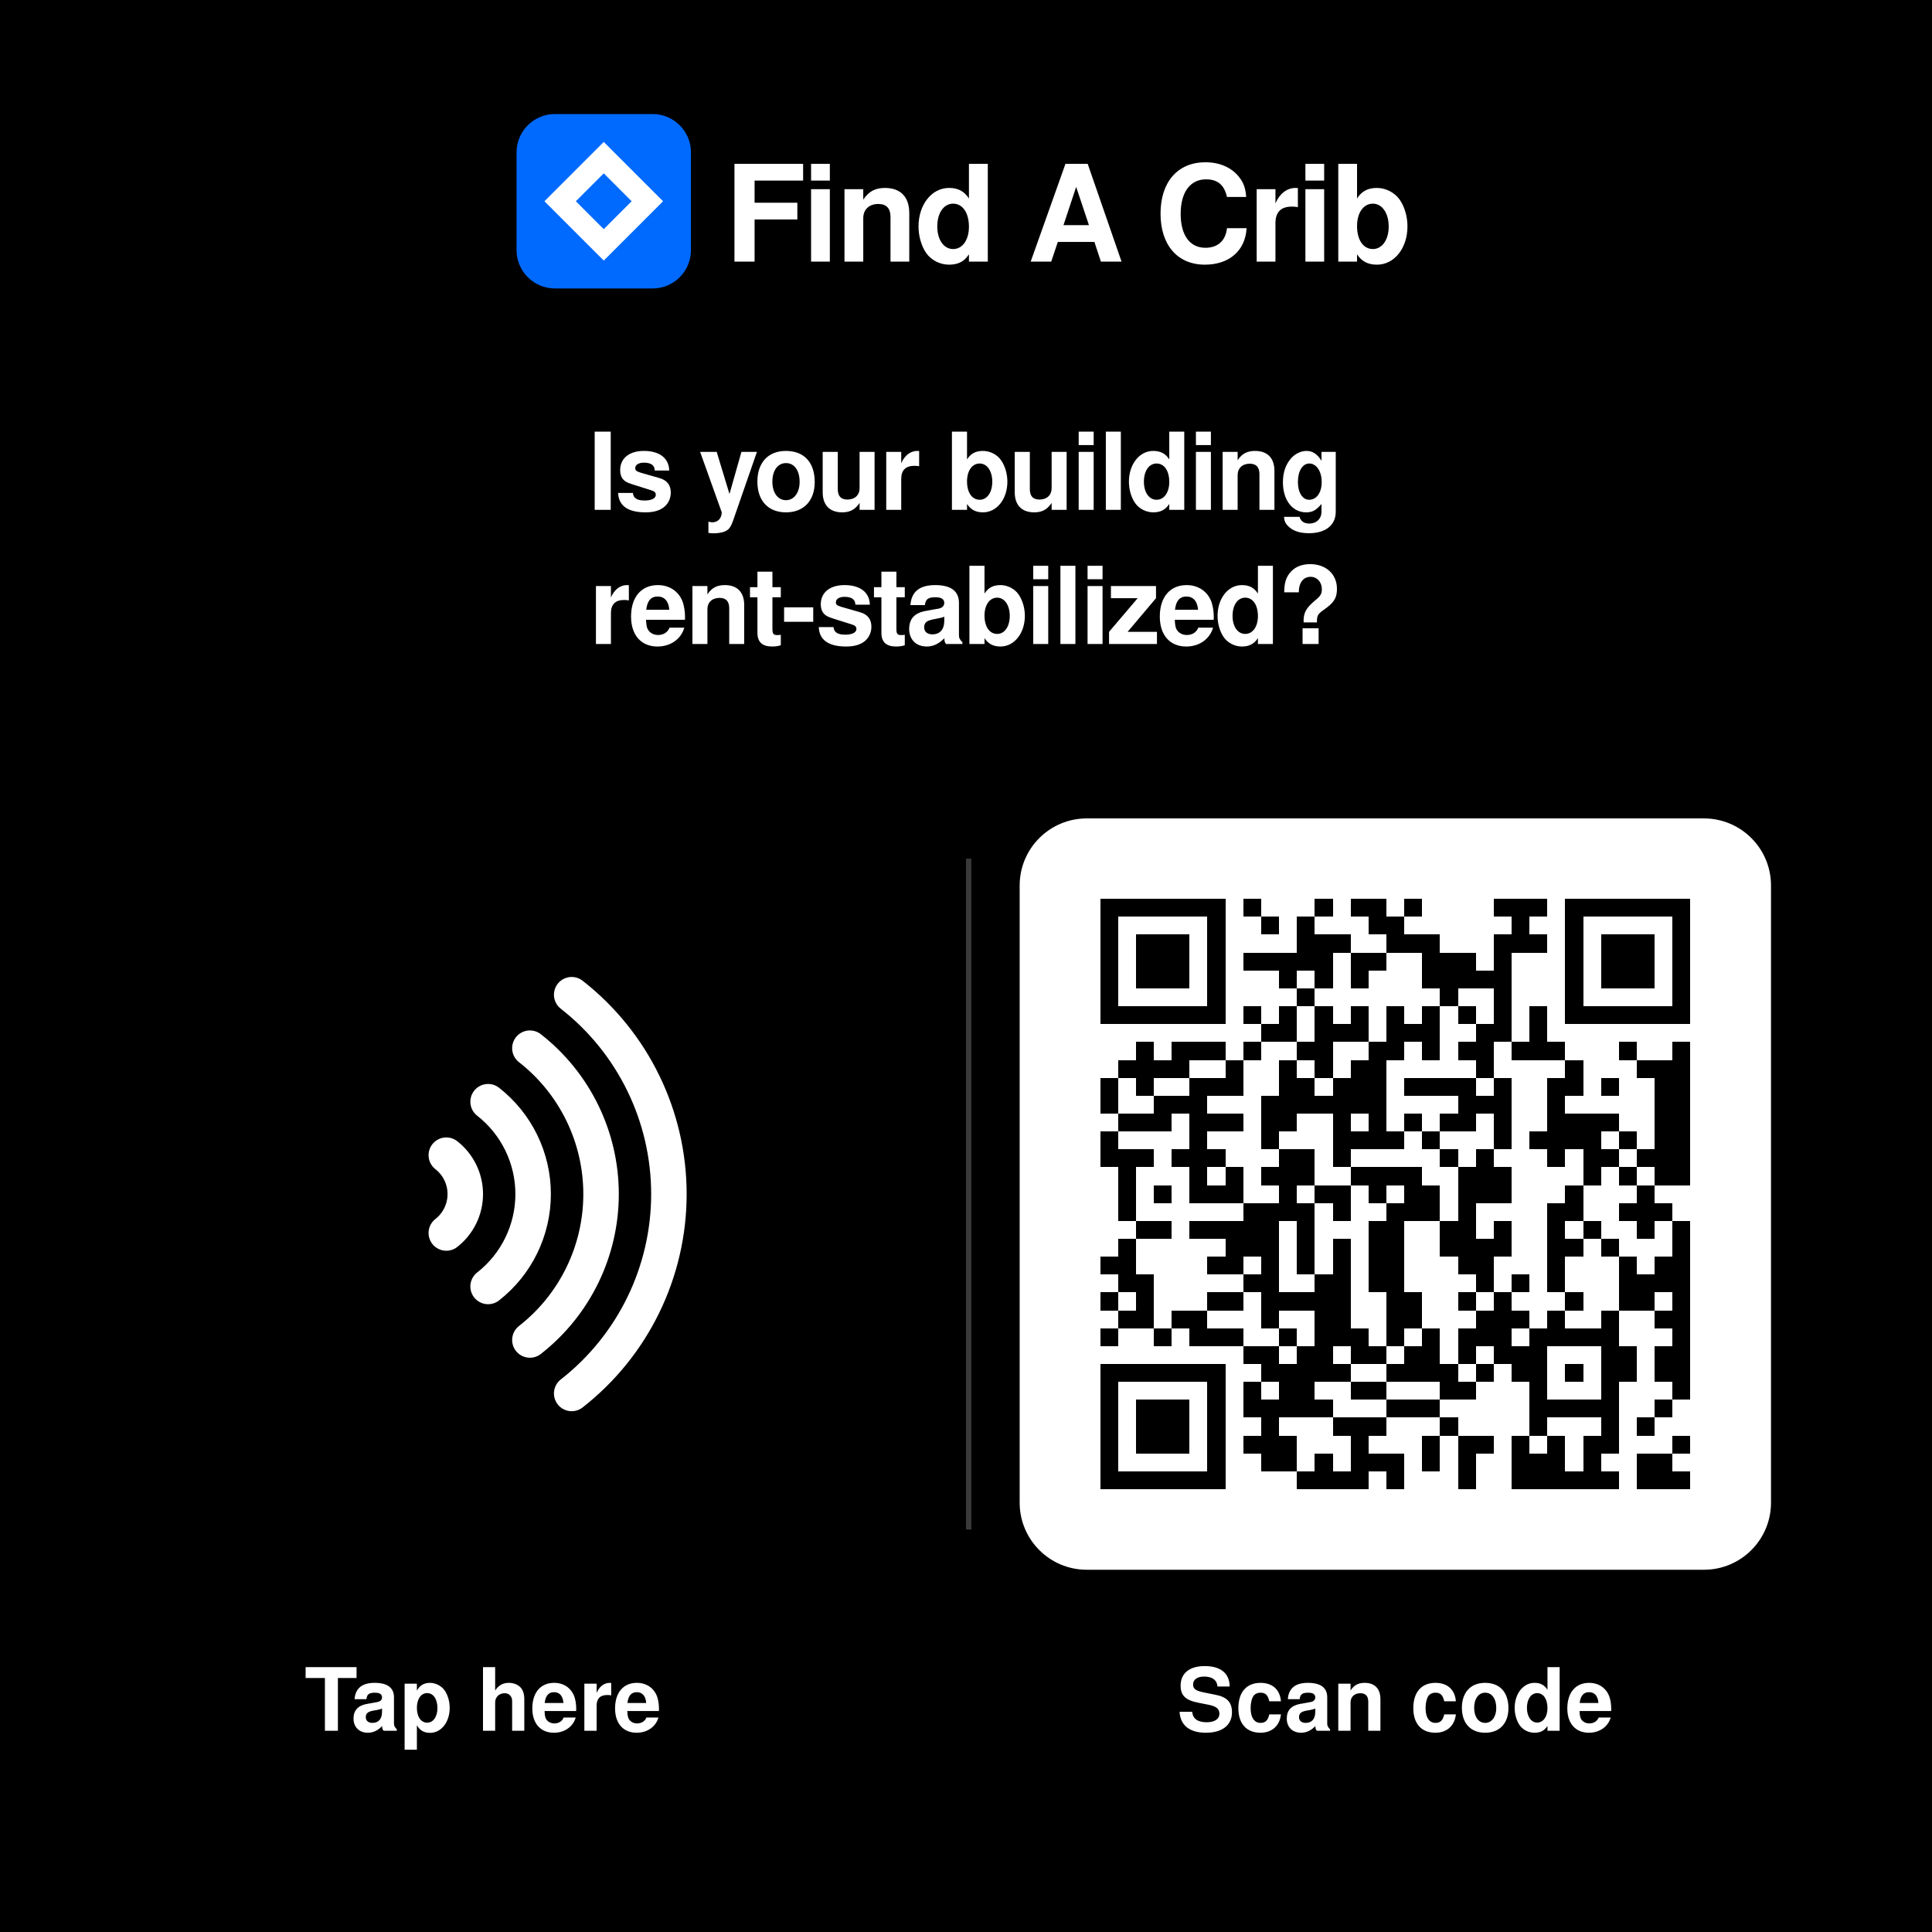
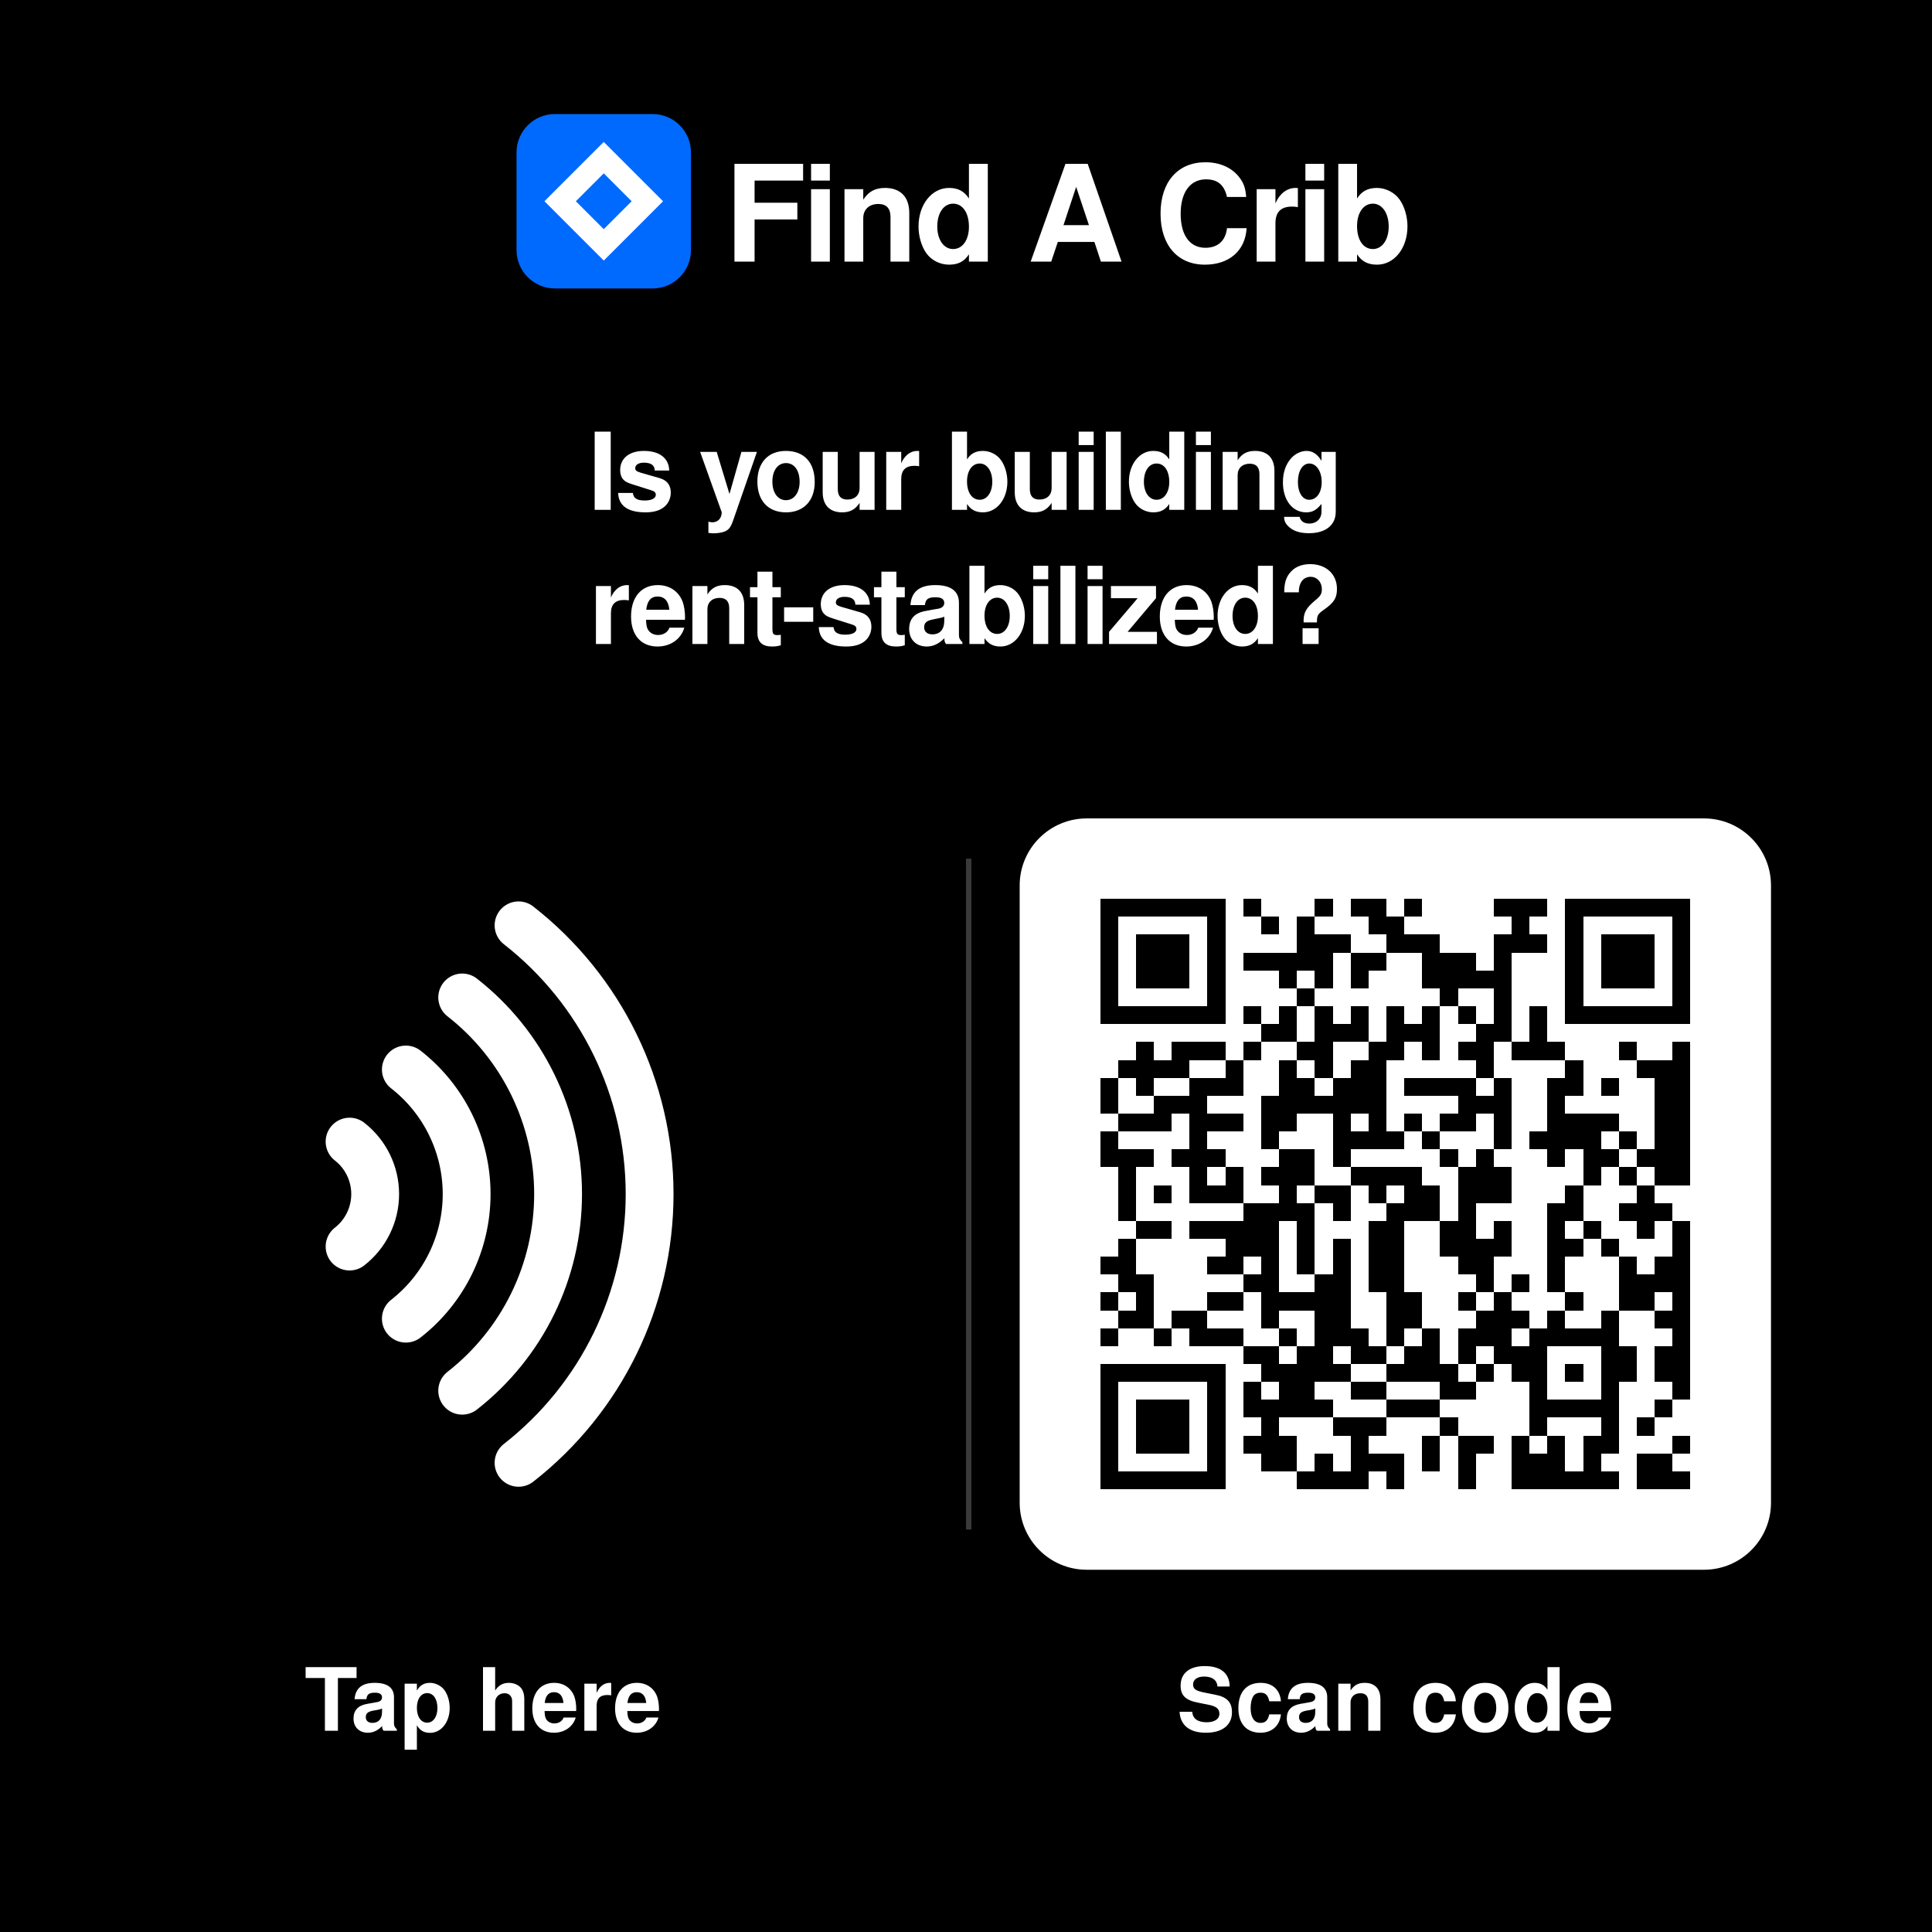
<svg xmlns="http://www.w3.org/2000/svg" width="4in" height="4in" viewBox="0 0 288.00 288.00">
  <rect x="0.00" y="0.00" width="288.00" height="288.00" rx="0.00" fill="#000000" />
  <rect x="77.00" y="17.00" width="26.00" height="26.00" rx="5.72" fill="#006AFF" />
  <path d="M90.00,21.16 L98.84,30.00 L90.00,38.84 L81.16,30.00 Z" fill="#FFFFFF" />
  <path d="M90.00,25.84 L94.16,30.00 L90.00,34.16 L85.84,30.00 Z" fill="#006AFF" />
  <text x="108.00" y="39.00" font-family="Helvetica Neue, Helvetica, Arial, sans-serif" font-size="20.00" font-weight="700" fill="#FFFFFF" text-anchor="start" letter-spacing="-0.50">Find A Crib</text>
  <text x="144.00" y="76.00" font-family="Helvetica Neue, Helvetica, Arial, sans-serif" font-size="16.00" font-weight="700" fill="#FFFFFF" text-anchor="middle" letter-spacing="-0.40">Is your building</text>
  <text x="144.00" y="96.00" font-family="Helvetica Neue, Helvetica, Arial, sans-serif" font-size="16.00" font-weight="700" fill="#FFFFFF" text-anchor="middle" letter-spacing="-0.40">rent-stabilized?</text>
-   <path d="M66.53,172.20 A7.36,7.36 0 0,1 66.53,183.80" fill="none" stroke="#FFFFFF" stroke-width="5.29" stroke-linecap="round" />
-   <path d="M72.76,164.23 A17.48,17.48 0 0,1 72.76,191.77" fill="none" stroke="#FFFFFF" stroke-width="5.29" stroke-linecap="round" />
-   <path d="M78.99,156.25 A27.60,27.60 0 0,1 78.99,199.75" fill="none" stroke="#FFFFFF" stroke-width="5.29" stroke-linecap="round" />
-   <path d="M85.22,148.28 A37.72,37.72 0 0,1 85.22,207.72" fill="none" stroke="#FFFFFF" stroke-width="5.29" stroke-linecap="round" />
+   <path d="M52.11,170.18 A9.92,9.92 0 0,1 52.11,185.82" fill="none" stroke="#FFFFFF" stroke-width="7.13" stroke-linecap="round" />
+   <path d="M60.50,159.43 A23.56,23.56 0 0,1 60.50,196.57" fill="none" stroke="#FFFFFF" stroke-width="7.13" stroke-linecap="round" />
+   <path d="M68.90,148.69 A37.20,37.20 0 0,1 68.90,207.31" fill="none" stroke="#FFFFFF" stroke-width="7.13" stroke-linecap="round" />
+   <path d="M77.30,137.94 A50.84,50.84 0 0,1 77.30,218.06" fill="none" stroke="#FFFFFF" stroke-width="7.13" stroke-linecap="round" />
  <rect x="144.00" y="128.00" width="0.80" height="100.00" rx="0.00" fill="#3A3A3A" />
  <rect x="152.00" y="122.00" width="112.00" height="112.00" rx="10.00" fill="#FFFFFF" />
  <path d="M164.000,134.000h2.667v2.667h-2.667zM166.667,134.000h2.667v2.667h-2.667zM169.333,134.000h2.667v2.667h-2.667zM172.000,134.000h2.667v2.667h-2.667zM174.667,134.000h2.667v2.667h-2.667zM177.333,134.000h2.667v2.667h-2.667zM180.000,134.000h2.667v2.667h-2.667zM185.333,134.000h2.667v2.667h-2.667zM196.000,134.000h2.667v2.667h-2.667zM201.333,134.000h2.667v2.667h-2.667zM204.000,134.000h2.667v2.667h-2.667zM209.333,134.000h2.667v2.667h-2.667zM222.667,134.000h2.667v2.667h-2.667zM225.333,134.000h2.667v2.667h-2.667zM228.000,134.000h2.667v2.667h-2.667zM233.333,134.000h2.667v2.667h-2.667zM236.000,134.000h2.667v2.667h-2.667zM238.667,134.000h2.667v2.667h-2.667zM241.333,134.000h2.667v2.667h-2.667zM244.000,134.000h2.667v2.667h-2.667zM246.667,134.000h2.667v2.667h-2.667zM249.333,134.000h2.667v2.667h-2.667zM164.000,136.667h2.667v2.667h-2.667zM180.000,136.667h2.667v2.667h-2.667zM188.000,136.667h2.667v2.667h-2.667zM193.333,136.667h2.667v2.667h-2.667zM204.000,136.667h2.667v2.667h-2.667zM206.667,136.667h2.667v2.667h-2.667zM225.333,136.667h2.667v2.667h-2.667zM233.333,136.667h2.667v2.667h-2.667zM249.333,136.667h2.667v2.667h-2.667zM164.000,139.333h2.667v2.667h-2.667zM169.333,139.333h2.667v2.667h-2.667zM172.000,139.333h2.667v2.667h-2.667zM174.667,139.333h2.667v2.667h-2.667zM180.000,139.333h2.667v2.667h-2.667zM193.333,139.333h2.667v2.667h-2.667zM196.000,139.333h2.667v2.667h-2.667zM198.667,139.333h2.667v2.667h-2.667zM206.667,139.333h2.667v2.667h-2.667zM209.333,139.333h2.667v2.667h-2.667zM212.000,139.333h2.667v2.667h-2.667zM222.667,139.333h2.667v2.667h-2.667zM225.333,139.333h2.667v2.667h-2.667zM228.000,139.333h2.667v2.667h-2.667zM233.333,139.333h2.667v2.667h-2.667zM238.667,139.333h2.667v2.667h-2.667zM241.333,139.333h2.667v2.667h-2.667zM244.000,139.333h2.667v2.667h-2.667zM249.333,139.333h2.667v2.667h-2.667zM164.000,142.000h2.667v2.667h-2.667zM169.333,142.000h2.667v2.667h-2.667zM172.000,142.000h2.667v2.667h-2.667zM174.667,142.000h2.667v2.667h-2.667zM180.000,142.000h2.667v2.667h-2.667zM185.333,142.000h2.667v2.667h-2.667zM188.000,142.000h2.667v2.667h-2.667zM190.667,142.000h2.667v2.667h-2.667zM193.333,142.000h2.667v2.667h-2.667zM196.000,142.000h2.667v2.667h-2.667zM201.333,142.000h2.667v2.667h-2.667zM204.000,142.000h2.667v2.667h-2.667zM212.000,142.000h2.667v2.667h-2.667zM214.667,142.000h2.667v2.667h-2.667zM217.333,142.000h2.667v2.667h-2.667zM222.667,142.000h2.667v2.667h-2.667zM233.333,142.000h2.667v2.667h-2.667zM238.667,142.000h2.667v2.667h-2.667zM241.333,142.000h2.667v2.667h-2.667zM244.000,142.000h2.667v2.667h-2.667zM249.333,142.000h2.667v2.667h-2.667zM164.000,144.667h2.667v2.667h-2.667zM169.333,144.667h2.667v2.667h-2.667zM172.000,144.667h2.667v2.667h-2.667zM174.667,144.667h2.667v2.667h-2.667zM180.000,144.667h2.667v2.667h-2.667zM190.667,144.667h2.667v2.667h-2.667zM196.000,144.667h2.667v2.667h-2.667zM201.333,144.667h2.667v2.667h-2.667zM212.000,144.667h2.667v2.667h-2.667zM214.667,144.667h2.667v2.667h-2.667zM217.333,144.667h2.667v2.667h-2.667zM220.000,144.667h2.667v2.667h-2.667zM222.667,144.667h2.667v2.667h-2.667zM233.333,144.667h2.667v2.667h-2.667zM238.667,144.667h2.667v2.667h-2.667zM241.333,144.667h2.667v2.667h-2.667zM244.000,144.667h2.667v2.667h-2.667zM249.333,144.667h2.667v2.667h-2.667zM164.000,147.333h2.667v2.667h-2.667zM180.000,147.333h2.667v2.667h-2.667zM193.333,147.333h2.667v2.667h-2.667zM214.667,147.333h2.667v2.667h-2.667zM222.667,147.333h2.667v2.667h-2.667zM233.333,147.333h2.667v2.667h-2.667zM249.333,147.333h2.667v2.667h-2.667zM164.000,150.000h2.667v2.667h-2.667zM166.667,150.000h2.667v2.667h-2.667zM169.333,150.000h2.667v2.667h-2.667zM172.000,150.000h2.667v2.667h-2.667zM174.667,150.000h2.667v2.667h-2.667zM177.333,150.000h2.667v2.667h-2.667zM180.000,150.000h2.667v2.667h-2.667zM185.333,150.000h2.667v2.667h-2.667zM190.667,150.000h2.667v2.667h-2.667zM196.000,150.000h2.667v2.667h-2.667zM201.333,150.000h2.667v2.667h-2.667zM206.667,150.000h2.667v2.667h-2.667zM212.000,150.000h2.667v2.667h-2.667zM217.333,150.000h2.667v2.667h-2.667zM222.667,150.000h2.667v2.667h-2.667zM228.000,150.000h2.667v2.667h-2.667zM233.333,150.000h2.667v2.667h-2.667zM236.000,150.000h2.667v2.667h-2.667zM238.667,150.000h2.667v2.667h-2.667zM241.333,150.000h2.667v2.667h-2.667zM244.000,150.000h2.667v2.667h-2.667zM246.667,150.000h2.667v2.667h-2.667zM249.333,150.000h2.667v2.667h-2.667zM188.000,152.667h2.667v2.667h-2.667zM190.667,152.667h2.667v2.667h-2.667zM196.000,152.667h2.667v2.667h-2.667zM198.667,152.667h2.667v2.667h-2.667zM201.333,152.667h2.667v2.667h-2.667zM206.667,152.667h2.667v2.667h-2.667zM209.333,152.667h2.667v2.667h-2.667zM212.000,152.667h2.667v2.667h-2.667zM220.000,152.667h2.667v2.667h-2.667zM222.667,152.667h2.667v2.667h-2.667zM228.000,152.667h2.667v2.667h-2.667zM169.333,155.333h2.667v2.667h-2.667zM174.667,155.333h2.667v2.667h-2.667zM177.333,155.333h2.667v2.667h-2.667zM180.000,155.333h2.667v2.667h-2.667zM185.333,155.333h2.667v2.667h-2.667zM193.333,155.333h2.667v2.667h-2.667zM196.000,155.333h2.667v2.667h-2.667zM204.000,155.333h2.667v2.667h-2.667zM206.667,155.333h2.667v2.667h-2.667zM212.000,155.333h2.667v2.667h-2.667zM217.333,155.333h2.667v2.667h-2.667zM220.000,155.333h2.667v2.667h-2.667zM225.333,155.333h2.667v2.667h-2.667zM228.000,155.333h2.667v2.667h-2.667zM230.667,155.333h2.667v2.667h-2.667zM241.333,155.333h2.667v2.667h-2.667zM249.333,155.333h2.667v2.667h-2.667zM166.667,158.000h2.667v2.667h-2.667zM169.333,158.000h2.667v2.667h-2.667zM172.000,158.000h2.667v2.667h-2.667zM174.667,158.000h2.667v2.667h-2.667zM182.667,158.000h2.667v2.667h-2.667zM190.667,158.000h2.667v2.667h-2.667zM196.000,158.000h2.667v2.667h-2.667zM201.333,158.000h2.667v2.667h-2.667zM204.000,158.000h2.667v2.667h-2.667zM220.000,158.000h2.667v2.667h-2.667zM233.333,158.000h2.667v2.667h-2.667zM244.000,158.000h2.667v2.667h-2.667zM246.667,158.000h2.667v2.667h-2.667zM249.333,158.000h2.667v2.667h-2.667zM164.000,160.667h2.667v2.667h-2.667zM169.333,160.667h2.667v2.667h-2.667zM177.333,160.667h2.667v2.667h-2.667zM180.000,160.667h2.667v2.667h-2.667zM182.667,160.667h2.667v2.667h-2.667zM190.667,160.667h2.667v2.667h-2.667zM193.333,160.667h2.667v2.667h-2.667zM198.667,160.667h2.667v2.667h-2.667zM201.333,160.667h2.667v2.667h-2.667zM204.000,160.667h2.667v2.667h-2.667zM209.333,160.667h2.667v2.667h-2.667zM212.000,160.667h2.667v2.667h-2.667zM214.667,160.667h2.667v2.667h-2.667zM217.333,160.667h2.667v2.667h-2.667zM222.667,160.667h2.667v2.667h-2.667zM230.667,160.667h2.667v2.667h-2.667zM233.333,160.667h2.667v2.667h-2.667zM238.667,160.667h2.667v2.667h-2.667zM246.667,160.667h2.667v2.667h-2.667zM249.333,160.667h2.667v2.667h-2.667zM164.000,163.333h2.667v2.667h-2.667zM172.000,163.333h2.667v2.667h-2.667zM174.667,163.333h2.667v2.667h-2.667zM177.333,163.333h2.667v2.667h-2.667zM188.000,163.333h2.667v2.667h-2.667zM190.667,163.333h2.667v2.667h-2.667zM193.333,163.333h2.667v2.667h-2.667zM196.000,163.333h2.667v2.667h-2.667zM198.667,163.333h2.667v2.667h-2.667zM201.333,163.333h2.667v2.667h-2.667zM204.000,163.333h2.667v2.667h-2.667zM217.333,163.333h2.667v2.667h-2.667zM220.000,163.333h2.667v2.667h-2.667zM222.667,163.333h2.667v2.667h-2.667zM230.667,163.333h2.667v2.667h-2.667zM246.667,163.333h2.667v2.667h-2.667zM249.333,163.333h2.667v2.667h-2.667zM166.667,166.000h2.667v2.667h-2.667zM169.333,166.000h2.667v2.667h-2.667zM172.000,166.000h2.667v2.667h-2.667zM177.333,166.000h2.667v2.667h-2.667zM180.000,166.000h2.667v2.667h-2.667zM182.667,166.000h2.667v2.667h-2.667zM188.000,166.000h2.667v2.667h-2.667zM190.667,166.000h2.667v2.667h-2.667zM198.667,166.000h2.667v2.667h-2.667zM204.000,166.000h2.667v2.667h-2.667zM209.333,166.000h2.667v2.667h-2.667zM214.667,166.000h2.667v2.667h-2.667zM217.333,166.000h2.667v2.667h-2.667zM222.667,166.000h2.667v2.667h-2.667zM230.667,166.000h2.667v2.667h-2.667zM233.333,166.000h2.667v2.667h-2.667zM236.000,166.000h2.667v2.667h-2.667zM238.667,166.000h2.667v2.667h-2.667zM246.667,166.000h2.667v2.667h-2.667zM249.333,166.000h2.667v2.667h-2.667zM164.000,168.667h2.667v2.667h-2.667zM177.333,168.667h2.667v2.667h-2.667zM188.000,168.667h2.667v2.667h-2.667zM198.667,168.667h2.667v2.667h-2.667zM201.333,168.667h2.667v2.667h-2.667zM204.000,168.667h2.667v2.667h-2.667zM206.667,168.667h2.667v2.667h-2.667zM212.000,168.667h2.667v2.667h-2.667zM222.667,168.667h2.667v2.667h-2.667zM228.000,168.667h2.667v2.667h-2.667zM230.667,168.667h2.667v2.667h-2.667zM233.333,168.667h2.667v2.667h-2.667zM236.000,168.667h2.667v2.667h-2.667zM241.333,168.667h2.667v2.667h-2.667zM246.667,168.667h2.667v2.667h-2.667zM249.333,168.667h2.667v2.667h-2.667zM164.000,171.333h2.667v2.667h-2.667zM166.667,171.333h2.667v2.667h-2.667zM169.333,171.333h2.667v2.667h-2.667zM174.667,171.333h2.667v2.667h-2.667zM177.333,171.333h2.667v2.667h-2.667zM180.000,171.333h2.667v2.667h-2.667zM190.667,171.333h2.667v2.667h-2.667zM193.333,171.333h2.667v2.667h-2.667zM198.667,171.333h2.667v2.667h-2.667zM214.667,171.333h2.667v2.667h-2.667zM220.000,171.333h2.667v2.667h-2.667zM230.667,171.333h2.667v2.667h-2.667zM236.000,171.333h2.667v2.667h-2.667zM238.667,171.333h2.667v2.667h-2.667zM244.000,171.333h2.667v2.667h-2.667zM246.667,171.333h2.667v2.667h-2.667zM249.333,171.333h2.667v2.667h-2.667zM166.667,174.000h2.667v2.667h-2.667zM177.333,174.000h2.667v2.667h-2.667zM182.667,174.000h2.667v2.667h-2.667zM188.000,174.000h2.667v2.667h-2.667zM190.667,174.000h2.667v2.667h-2.667zM193.333,174.000h2.667v2.667h-2.667zM201.333,174.000h2.667v2.667h-2.667zM204.000,174.000h2.667v2.667h-2.667zM206.667,174.000h2.667v2.667h-2.667zM209.333,174.000h2.667v2.667h-2.667zM217.333,174.000h2.667v2.667h-2.667zM220.000,174.000h2.667v2.667h-2.667zM222.667,174.000h2.667v2.667h-2.667zM236.000,174.000h2.667v2.667h-2.667zM241.333,174.000h2.667v2.667h-2.667zM246.667,174.000h2.667v2.667h-2.667zM249.333,174.000h2.667v2.667h-2.667zM166.667,176.667h2.667v2.667h-2.667zM172.000,176.667h2.667v2.667h-2.667zM177.333,176.667h2.667v2.667h-2.667zM180.000,176.667h2.667v2.667h-2.667zM182.667,176.667h2.667v2.667h-2.667zM190.667,176.667h2.667v2.667h-2.667zM196.000,176.667h2.667v2.667h-2.667zM198.667,176.667h2.667v2.667h-2.667zM204.000,176.667h2.667v2.667h-2.667zM209.333,176.667h2.667v2.667h-2.667zM212.000,176.667h2.667v2.667h-2.667zM217.333,176.667h2.667v2.667h-2.667zM220.000,176.667h2.667v2.667h-2.667zM222.667,176.667h2.667v2.667h-2.667zM233.333,176.667h2.667v2.667h-2.667zM244.000,176.667h2.667v2.667h-2.667zM166.667,179.333h2.667v2.667h-2.667zM185.333,179.333h2.667v2.667h-2.667zM188.000,179.333h2.667v2.667h-2.667zM190.667,179.333h2.667v2.667h-2.667zM193.333,179.333h2.667v2.667h-2.667zM198.667,179.333h2.667v2.667h-2.667zM206.667,179.333h2.667v2.667h-2.667zM209.333,179.333h2.667v2.667h-2.667zM212.000,179.333h2.667v2.667h-2.667zM217.333,179.333h2.667v2.667h-2.667zM230.667,179.333h2.667v2.667h-2.667zM233.333,179.333h2.667v2.667h-2.667zM241.333,179.333h2.667v2.667h-2.667zM244.000,179.333h2.667v2.667h-2.667zM246.667,179.333h2.667v2.667h-2.667zM169.333,182.000h2.667v2.667h-2.667zM172.000,182.000h2.667v2.667h-2.667zM177.333,182.000h2.667v2.667h-2.667zM180.000,182.000h2.667v2.667h-2.667zM182.667,182.000h2.667v2.667h-2.667zM185.333,182.000h2.667v2.667h-2.667zM188.000,182.000h2.667v2.667h-2.667zM193.333,182.000h2.667v2.667h-2.667zM204.000,182.000h2.667v2.667h-2.667zM206.667,182.000h2.667v2.667h-2.667zM214.667,182.000h2.667v2.667h-2.667zM217.333,182.000h2.667v2.667h-2.667zM222.667,182.000h2.667v2.667h-2.667zM230.667,182.000h2.667v2.667h-2.667zM236.000,182.000h2.667v2.667h-2.667zM244.000,182.000h2.667v2.667h-2.667zM249.333,182.000h2.667v2.667h-2.667zM166.667,184.667h2.667v2.667h-2.667zM182.667,184.667h2.667v2.667h-2.667zM185.333,184.667h2.667v2.667h-2.667zM188.000,184.667h2.667v2.667h-2.667zM193.333,184.667h2.667v2.667h-2.667zM198.667,184.667h2.667v2.667h-2.667zM204.000,184.667h2.667v2.667h-2.667zM206.667,184.667h2.667v2.667h-2.667zM214.667,184.667h2.667v2.667h-2.667zM217.333,184.667h2.667v2.667h-2.667zM220.000,184.667h2.667v2.667h-2.667zM222.667,184.667h2.667v2.667h-2.667zM230.667,184.667h2.667v2.667h-2.667zM233.333,184.667h2.667v2.667h-2.667zM238.667,184.667h2.667v2.667h-2.667zM249.333,184.667h2.667v2.667h-2.667zM164.000,187.333h2.667v2.667h-2.667zM166.667,187.333h2.667v2.667h-2.667zM180.000,187.333h2.667v2.667h-2.667zM182.667,187.333h2.667v2.667h-2.667zM188.000,187.333h2.667v2.667h-2.667zM193.333,187.333h2.667v2.667h-2.667zM198.667,187.333h2.667v2.667h-2.667zM204.000,187.333h2.667v2.667h-2.667zM206.667,187.333h2.667v2.667h-2.667zM217.333,187.333h2.667v2.667h-2.667zM220.000,187.333h2.667v2.667h-2.667zM230.667,187.333h2.667v2.667h-2.667zM241.333,187.333h2.667v2.667h-2.667zM246.667,187.333h2.667v2.667h-2.667zM249.333,187.333h2.667v2.667h-2.667zM166.667,190.000h2.667v2.667h-2.667zM169.333,190.000h2.667v2.667h-2.667zM185.333,190.000h2.667v2.667h-2.667zM188.000,190.000h2.667v2.667h-2.667zM196.000,190.000h2.667v2.667h-2.667zM198.667,190.000h2.667v2.667h-2.667zM204.000,190.000h2.667v2.667h-2.667zM206.667,190.000h2.667v2.667h-2.667zM220.000,190.000h2.667v2.667h-2.667zM225.333,190.000h2.667v2.667h-2.667zM230.667,190.000h2.667v2.667h-2.667zM241.333,190.000h2.667v2.667h-2.667zM244.000,190.000h2.667v2.667h-2.667zM246.667,190.000h2.667v2.667h-2.667zM249.333,190.000h2.667v2.667h-2.667zM164.000,192.667h2.667v2.667h-2.667zM169.333,192.667h2.667v2.667h-2.667zM180.000,192.667h2.667v2.667h-2.667zM182.667,192.667h2.667v2.667h-2.667zM188.000,192.667h2.667v2.667h-2.667zM190.667,192.667h2.667v2.667h-2.667zM193.333,192.667h2.667v2.667h-2.667zM196.000,192.667h2.667v2.667h-2.667zM198.667,192.667h2.667v2.667h-2.667zM206.667,192.667h2.667v2.667h-2.667zM209.333,192.667h2.667v2.667h-2.667zM217.333,192.667h2.667v2.667h-2.667zM222.667,192.667h2.667v2.667h-2.667zM233.333,192.667h2.667v2.667h-2.667zM241.333,192.667h2.667v2.667h-2.667zM244.000,192.667h2.667v2.667h-2.667zM249.333,192.667h2.667v2.667h-2.667zM166.667,195.333h2.667v2.667h-2.667zM169.333,195.333h2.667v2.667h-2.667zM174.667,195.333h2.667v2.667h-2.667zM177.333,195.333h2.667v2.667h-2.667zM188.000,195.333h2.667v2.667h-2.667zM196.000,195.333h2.667v2.667h-2.667zM198.667,195.333h2.667v2.667h-2.667zM206.667,195.333h2.667v2.667h-2.667zM209.333,195.333h2.667v2.667h-2.667zM220.000,195.333h2.667v2.667h-2.667zM222.667,195.333h2.667v2.667h-2.667zM225.333,195.333h2.667v2.667h-2.667zM230.667,195.333h2.667v2.667h-2.667zM238.667,195.333h2.667v2.667h-2.667zM246.667,195.333h2.667v2.667h-2.667zM249.333,195.333h2.667v2.667h-2.667zM164.000,198.000h2.667v2.667h-2.667zM172.000,198.000h2.667v2.667h-2.667zM177.333,198.000h2.667v2.667h-2.667zM180.000,198.000h2.667v2.667h-2.667zM182.667,198.000h2.667v2.667h-2.667zM190.667,198.000h2.667v2.667h-2.667zM196.000,198.000h2.667v2.667h-2.667zM198.667,198.000h2.667v2.667h-2.667zM201.333,198.000h2.667v2.667h-2.667zM206.667,198.000h2.667v2.667h-2.667zM212.000,198.000h2.667v2.667h-2.667zM217.333,198.000h2.667v2.667h-2.667zM220.000,198.000h2.667v2.667h-2.667zM222.667,198.000h2.667v2.667h-2.667zM228.000,198.000h2.667v2.667h-2.667zM230.667,198.000h2.667v2.667h-2.667zM233.333,198.000h2.667v2.667h-2.667zM236.000,198.000h2.667v2.667h-2.667zM238.667,198.000h2.667v2.667h-2.667zM249.333,198.000h2.667v2.667h-2.667zM185.333,200.667h2.667v2.667h-2.667zM188.000,200.667h2.667v2.667h-2.667zM193.333,200.667h2.667v2.667h-2.667zM196.000,200.667h2.667v2.667h-2.667zM201.333,200.667h2.667v2.667h-2.667zM204.000,200.667h2.667v2.667h-2.667zM209.333,200.667h2.667v2.667h-2.667zM212.000,200.667h2.667v2.667h-2.667zM217.333,200.667h2.667v2.667h-2.667zM222.667,200.667h2.667v2.667h-2.667zM225.333,200.667h2.667v2.667h-2.667zM228.000,200.667h2.667v2.667h-2.667zM238.667,200.667h2.667v2.667h-2.667zM241.333,200.667h2.667v2.667h-2.667zM246.667,200.667h2.667v2.667h-2.667zM249.333,200.667h2.667v2.667h-2.667zM164.000,203.333h2.667v2.667h-2.667zM166.667,203.333h2.667v2.667h-2.667zM169.333,203.333h2.667v2.667h-2.667zM172.000,203.333h2.667v2.667h-2.667zM174.667,203.333h2.667v2.667h-2.667zM177.333,203.333h2.667v2.667h-2.667zM180.000,203.333h2.667v2.667h-2.667zM188.000,203.333h2.667v2.667h-2.667zM190.667,203.333h2.667v2.667h-2.667zM193.333,203.333h2.667v2.667h-2.667zM196.000,203.333h2.667v2.667h-2.667zM198.667,203.333h2.667v2.667h-2.667zM206.667,203.333h2.667v2.667h-2.667zM209.333,203.333h2.667v2.667h-2.667zM212.000,203.333h2.667v2.667h-2.667zM214.667,203.333h2.667v2.667h-2.667zM220.000,203.333h2.667v2.667h-2.667zM225.333,203.333h2.667v2.667h-2.667zM228.000,203.333h2.667v2.667h-2.667zM233.333,203.333h2.667v2.667h-2.667zM238.667,203.333h2.667v2.667h-2.667zM241.333,203.333h2.667v2.667h-2.667zM246.667,203.333h2.667v2.667h-2.667zM249.333,203.333h2.667v2.667h-2.667zM164.000,206.000h2.667v2.667h-2.667zM180.000,206.000h2.667v2.667h-2.667zM185.333,206.000h2.667v2.667h-2.667zM190.667,206.000h2.667v2.667h-2.667zM193.333,206.000h2.667v2.667h-2.667zM201.333,206.000h2.667v2.667h-2.667zM204.000,206.000h2.667v2.667h-2.667zM214.667,206.000h2.667v2.667h-2.667zM217.333,206.000h2.667v2.667h-2.667zM228.000,206.000h2.667v2.667h-2.667zM238.667,206.000h2.667v2.667h-2.667zM249.333,206.000h2.667v2.667h-2.667zM164.000,208.667h2.667v2.667h-2.667zM169.333,208.667h2.667v2.667h-2.667zM172.000,208.667h2.667v2.667h-2.667zM174.667,208.667h2.667v2.667h-2.667zM180.000,208.667h2.667v2.667h-2.667zM185.333,208.667h2.667v2.667h-2.667zM188.000,208.667h2.667v2.667h-2.667zM190.667,208.667h2.667v2.667h-2.667zM193.333,208.667h2.667v2.667h-2.667zM196.000,208.667h2.667v2.667h-2.667zM206.667,208.667h2.667v2.667h-2.667zM209.333,208.667h2.667v2.667h-2.667zM212.000,208.667h2.667v2.667h-2.667zM228.000,208.667h2.667v2.667h-2.667zM230.667,208.667h2.667v2.667h-2.667zM233.333,208.667h2.667v2.667h-2.667zM236.000,208.667h2.667v2.667h-2.667zM238.667,208.667h2.667v2.667h-2.667zM246.667,208.667h2.667v2.667h-2.667zM164.000,211.333h2.667v2.667h-2.667zM169.333,211.333h2.667v2.667h-2.667zM172.000,211.333h2.667v2.667h-2.667zM174.667,211.333h2.667v2.667h-2.667zM180.000,211.333h2.667v2.667h-2.667zM188.000,211.333h2.667v2.667h-2.667zM198.667,211.333h2.667v2.667h-2.667zM201.333,211.333h2.667v2.667h-2.667zM204.000,211.333h2.667v2.667h-2.667zM214.667,211.333h2.667v2.667h-2.667zM228.000,211.333h2.667v2.667h-2.667zM238.667,211.333h2.667v2.667h-2.667zM244.000,211.333h2.667v2.667h-2.667zM164.000,214.000h2.667v2.667h-2.667zM169.333,214.000h2.667v2.667h-2.667zM172.000,214.000h2.667v2.667h-2.667zM174.667,214.000h2.667v2.667h-2.667zM180.000,214.000h2.667v2.667h-2.667zM185.333,214.000h2.667v2.667h-2.667zM188.000,214.000h2.667v2.667h-2.667zM190.667,214.000h2.667v2.667h-2.667zM201.333,214.000h2.667v2.667h-2.667zM212.000,214.000h2.667v2.667h-2.667zM217.333,214.000h2.667v2.667h-2.667zM220.000,214.000h2.667v2.667h-2.667zM225.333,214.000h2.667v2.667h-2.667zM230.667,214.000h2.667v2.667h-2.667zM236.000,214.000h2.667v2.667h-2.667zM238.667,214.000h2.667v2.667h-2.667zM249.333,214.000h2.667v2.667h-2.667zM164.000,216.667h2.667v2.667h-2.667zM180.000,216.667h2.667v2.667h-2.667zM188.000,216.667h2.667v2.667h-2.667zM190.667,216.667h2.667v2.667h-2.667zM196.000,216.667h2.667v2.667h-2.667zM201.333,216.667h2.667v2.667h-2.667zM204.000,216.667h2.667v2.667h-2.667zM206.667,216.667h2.667v2.667h-2.667zM212.000,216.667h2.667v2.667h-2.667zM217.333,216.667h2.667v2.667h-2.667zM225.333,216.667h2.667v2.667h-2.667zM228.000,216.667h2.667v2.667h-2.667zM230.667,216.667h2.667v2.667h-2.667zM236.000,216.667h2.667v2.667h-2.667zM244.000,216.667h2.667v2.667h-2.667zM246.667,216.667h2.667v2.667h-2.667zM164.000,219.333h2.667v2.667h-2.667zM166.667,219.333h2.667v2.667h-2.667zM169.333,219.333h2.667v2.667h-2.667zM172.000,219.333h2.667v2.667h-2.667zM174.667,219.333h2.667v2.667h-2.667zM177.333,219.333h2.667v2.667h-2.667zM180.000,219.333h2.667v2.667h-2.667zM193.333,219.333h2.667v2.667h-2.667zM196.000,219.333h2.667v2.667h-2.667zM198.667,219.333h2.667v2.667h-2.667zM201.333,219.333h2.667v2.667h-2.667zM206.667,219.333h2.667v2.667h-2.667zM217.333,219.333h2.667v2.667h-2.667zM225.333,219.333h2.667v2.667h-2.667zM228.000,219.333h2.667v2.667h-2.667zM230.667,219.333h2.667v2.667h-2.667zM233.333,219.333h2.667v2.667h-2.667zM236.000,219.333h2.667v2.667h-2.667zM238.667,219.333h2.667v2.667h-2.667zM244.000,219.333h2.667v2.667h-2.667zM246.667,219.333h2.667v2.667h-2.667zM249.333,219.333h2.667v2.667h-2.667z" fill="#000000" shape-rendering="crispEdges" />
  <text x="72.00" y="258.00" font-family="Helvetica Neue, Helvetica, Arial, sans-serif" font-size="13.00" font-weight="700" fill="#FFFFFF" text-anchor="middle" letter-spacing="0.00">Tap here</text>
  <text x="208.00" y="258.00" font-family="Helvetica Neue, Helvetica, Arial, sans-serif" font-size="13.00" font-weight="700" fill="#FFFFFF" text-anchor="middle" letter-spacing="0.00">Scan code</text>
</svg>
